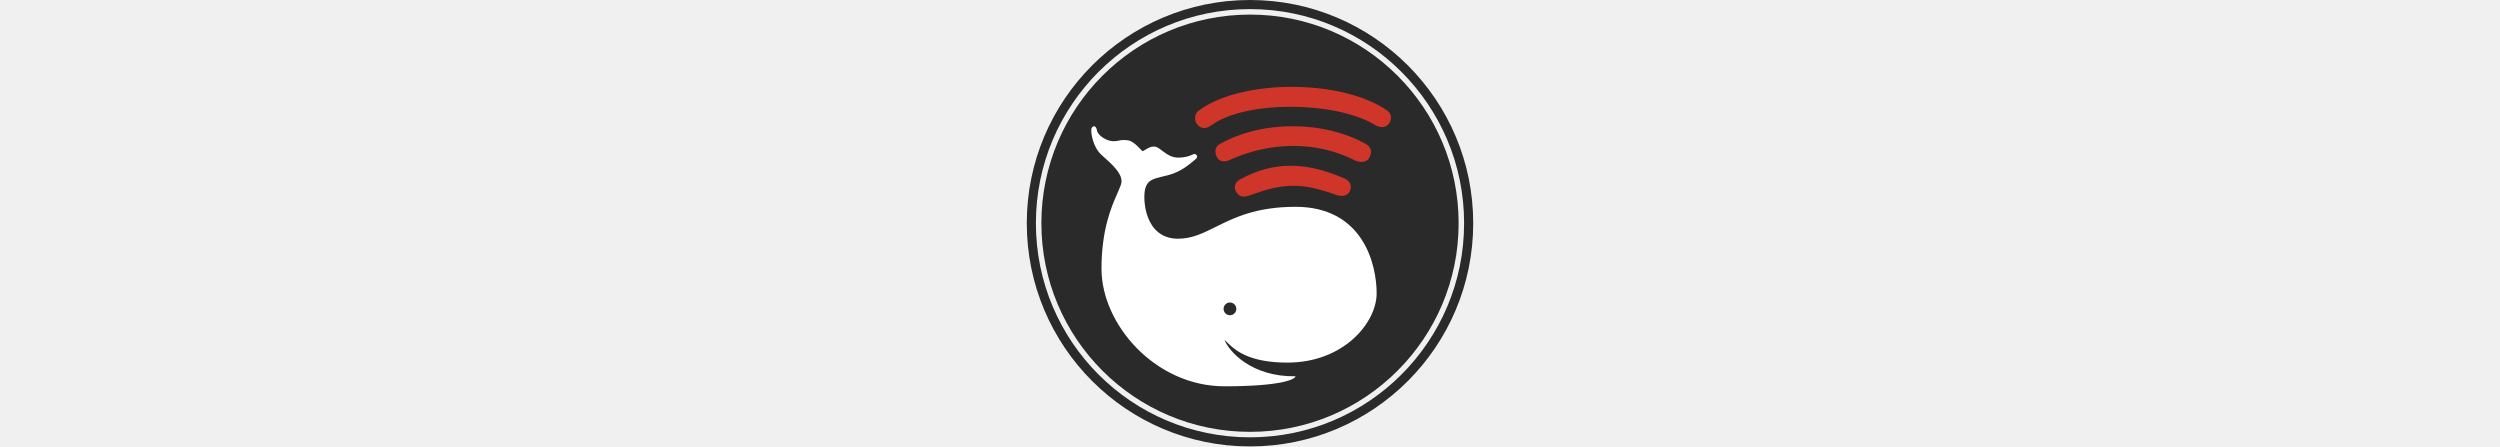
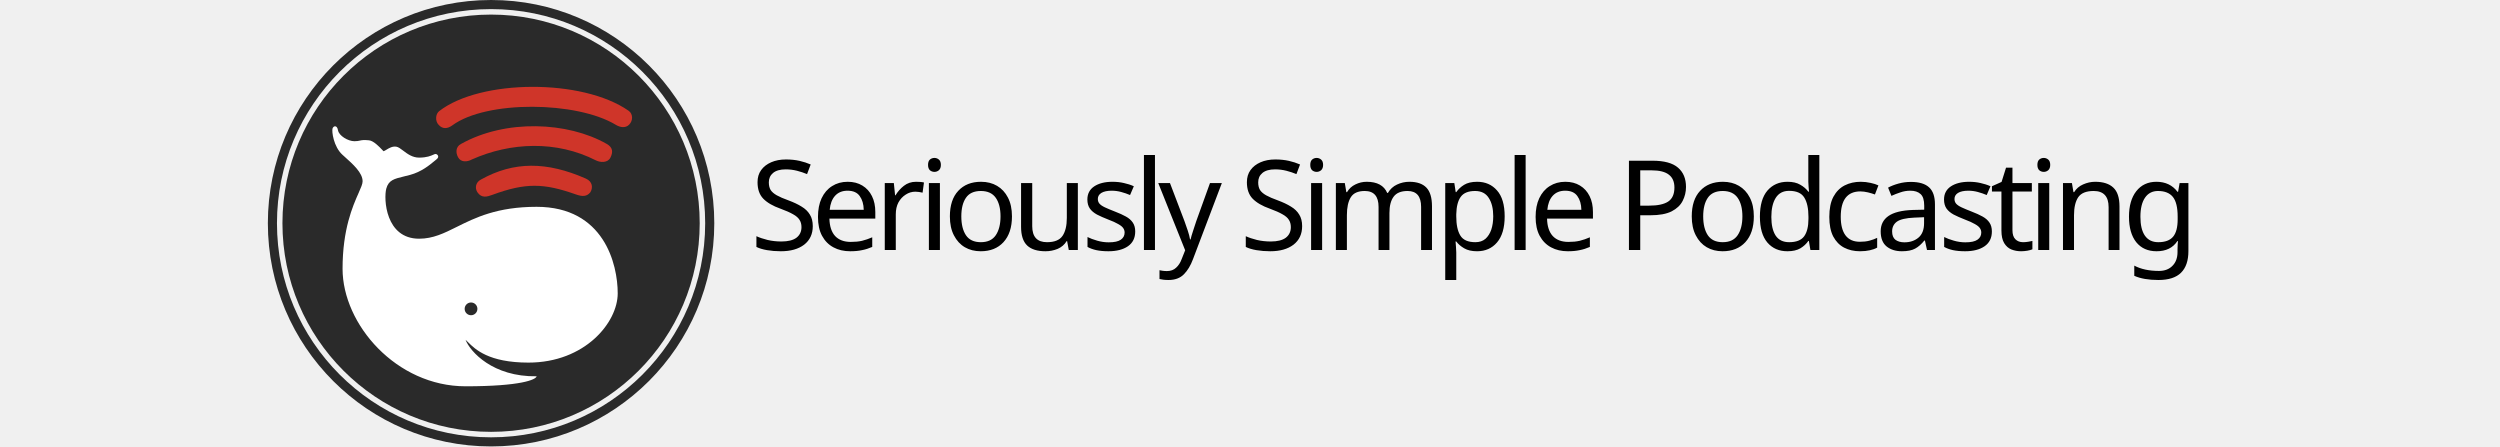
<svg xmlns="http://www.w3.org/2000/svg" width="280" height="50" viewBox="0 0 280 50">
-   <path id="Path" fill="#2a2a2a" stroke="none" d="M 163.367 25 C 163.367 37.905 152.905 48.367 140 48.367 C 127.095 48.367 116.633 37.905 116.633 25 C 116.633 12.095 127.095 1.633 140 1.633 C 152.905 1.633 163.367 12.095 163.367 25 Z" />
-   <path id="path1" fill="#2a2a2a" fill-rule="evenodd" stroke="none" d="M 140 50 C 153.807 50 165 38.807 165 25 C 165 11.193 153.807 0 140 0 C 126.193 0 115 11.193 115 25 C 115 38.807 126.193 50 140 50 Z M 140 48.98 C 153.243 48.98 163.98 38.243 163.98 25 C 163.98 11.756 153.243 1.02 140 1.02 C 126.756 1.02 116.02 11.756 116.02 25 C 116.02 38.243 126.756 48.98 140 48.98 Z" />
-   <path id="path2" fill="#ffffff" fill-rule="evenodd" stroke="none" d="M 128.282 16.767 C 128.577 16.588 128.957 16.357 129.388 16.429 C 129.623 16.468 129.874 16.658 130.162 16.877 C 130.625 17.228 131.185 17.653 131.939 17.653 C 132.808 17.653 133.266 17.447 133.532 17.328 C 133.64 17.279 133.716 17.245 133.776 17.245 C 133.98 17.245 134.286 17.551 133.878 17.857 C 133.81 17.908 133.726 17.977 133.626 18.061 C 133.119 18.483 132.197 19.251 130.918 19.592 C 130.675 19.657 130.45 19.711 130.243 19.761 C 129.141 20.028 128.523 20.178 128.265 21.122 C 127.959 22.245 128.163 26.735 131.939 26.735 C 133.503 26.735 134.734 26.122 136.176 25.404 C 138.216 24.389 140.679 23.163 145.102 23.163 C 152.653 23.163 154.184 29.592 154.184 32.857 C 154.184 36.122 150.51 40.612 144.184 40.612 C 139.733 40.612 138.218 39.113 137.431 38.335 C 137.323 38.228 137.229 38.135 137.143 38.061 C 137.653 39.388 140.204 42.224 145.102 42.143 C 145.034 42.517 143.347 43.265 137.143 43.265 C 129.388 43.265 123.367 36.327 123.367 30.102 C 123.367 25.671 124.505 23.102 125.16 21.621 C 125.426 21.021 125.612 20.6 125.612 20.306 C 125.612 19.356 124.55 18.405 123.579 17.537 C 123.508 17.473 123.437 17.41 123.367 17.347 C 122.347 16.429 122.143 14.694 122.245 14.388 C 122.347 14.082 122.755 13.98 122.857 14.592 C 122.959 15.204 123.98 15.816 124.694 15.816 C 124.986 15.816 125.142 15.782 125.294 15.749 C 125.513 15.701 125.724 15.654 126.327 15.714 C 126.836 15.765 127.453 16.411 127.809 16.784 C 127.867 16.844 127.917 16.897 127.959 16.939 C 128.05 16.909 128.159 16.842 128.282 16.767 Z M 137.755 35.306 C 138.15 35.306 138.469 34.986 138.469 34.592 C 138.469 34.197 138.15 33.878 137.755 33.878 C 137.361 33.878 137.041 34.197 137.041 34.592 C 137.041 34.986 137.361 35.306 137.755 35.306 Z" />
-   <path id="path3" fill="#cf3529" stroke="none" d="M 134.184 12.449 C 133.776 12.766 133.714 13.573 134.133 13.985 C 134.553 14.461 135.102 14.452 135.669 14.035 C 139.49 11.224 149.592 11.327 153.98 13.985 C 154.477 14.286 155.07 14.359 155.451 13.972 C 155.451 13.972 155.451 13.972 155.482 13.939 C 155.894 13.52 155.918 12.763 155.405 12.405 C 150.204 8.776 138.776 8.878 134.184 12.449 Z" />
-   <path id="path4" fill="#cf3529" stroke="none" d="M 136.633 16.122 C 136.02 16.429 136.02 17.143 136.327 17.653 C 136.633 18.163 137.277 18.174 137.857 17.857 C 142.175 15.929 147.317 15.71 151.735 17.959 C 152.228 18.21 153.061 18.265 153.367 17.653 C 153.66 17.069 153.673 16.531 152.959 16.122 C 148.583 13.622 141.62 13.331 136.633 16.122 Z" />
-   <path id="path5" fill="#cf3529" stroke="none" d="M 138.878 20.102 C 138.265 20.408 138.163 21.071 138.469 21.531 C 138.946 22.245 139.592 22.025 140.142 21.823 C 143.878 20.446 145.918 20.51 149.49 21.772 C 150.214 22.028 150.714 22.041 151.122 21.531 C 151.429 21.02 151.367 20.332 150.612 20 C 146.228 18.073 142.551 18.061 138.878 20.102 Z" />
+   <path id="Path" fill="#2a2a2a" stroke="none" d="M 78.367 25 C 78.367 37.905 67.905 48.367 55 48.367 C 42.095 48.367 31.633 37.905 31.633 25 C 31.633 12.095 42.095 1.633 55 1.633 C 67.905 1.633 78.367 12.095 78.367 25 Z" />
+   <path id="path1" fill="#2a2a2a" fill-rule="evenodd" stroke="none" d="M 55 50 C 68.807 50 80 38.807 80 25 C 80 11.193 68.807 0 55 0 C 41.193 0 30 11.193 30 25 C 30 38.807 41.193 50 55 50 Z M 55 48.98 C 68.243 48.98 78.98 38.243 78.98 25 C 78.98 11.756 68.243 1.02 55 1.02 C 41.756 1.02 31.02 11.756 31.02 25 C 31.02 38.243 41.756 48.98 55 48.98 Z" />
+   <path id="path2" fill="#ffffff" fill-rule="evenodd" stroke="none" d="M 43.282 16.767 C 43.577 16.588 43.957 16.357 44.388 16.429 C 44.623 16.468 44.874 16.658 45.162 16.877 C 45.625 17.228 46.185 17.653 46.939 17.653 C 47.808 17.653 48.266 17.447 48.532 17.328 C 48.64 17.279 48.716 17.245 48.776 17.245 C 48.98 17.245 49.286 17.551 48.878 17.857 C 48.81 17.908 48.726 17.977 48.626 18.061 C 48.119 18.483 47.197 19.251 45.918 19.592 C 45.675 19.657 45.45 19.711 45.243 19.761 C 44.141 20.028 43.523 20.178 43.265 21.122 C 42.959 22.245 43.163 26.735 46.939 26.735 C 48.503 26.735 49.734 26.122 51.176 25.404 C 53.216 24.389 55.679 23.163 60.102 23.163 C 67.653 23.163 69.184 29.592 69.184 32.857 C 69.184 36.122 65.51 40.612 59.184 40.612 C 54.733 40.612 53.218 39.113 52.431 38.335 C 52.323 38.228 52.229 38.135 52.143 38.061 C 52.653 39.388 55.204 42.224 60.102 42.143 C 60.034 42.517 58.347 43.265 52.143 43.265 C 44.388 43.265 38.367 36.327 38.367 30.102 C 38.367 25.671 39.505 23.102 40.16 21.621 C 40.426 21.021 40.612 20.6 40.612 20.306 C 40.612 19.356 39.55 18.405 38.579 17.537 C 38.508 17.473 38.437 17.41 38.367 17.347 C 37.347 16.429 37.143 14.694 37.245 14.388 C 37.347 14.082 37.755 13.98 37.857 14.592 C 37.959 15.204 38.98 15.816 39.694 15.816 C 39.986 15.816 40.142 15.782 40.294 15.749 C 40.513 15.701 40.724 15.654 41.327 15.714 C 41.836 15.765 42.453 16.411 42.809 16.784 C 42.867 16.844 42.917 16.897 42.959 16.939 C 43.05 16.909 43.159 16.842 43.282 16.767 Z M 52.755 35.306 C 53.15 35.306 53.469 34.986 53.469 34.592 C 53.469 34.197 53.15 33.878 52.755 33.878 C 52.361 33.878 52.041 34.197 52.041 34.592 C 52.041 34.986 52.361 35.306 52.755 35.306 Z" />
+   <path id="path3" fill="#cf3529" stroke="none" d="M 49.184 12.449 C 48.776 12.766 48.714 13.573 49.133 13.985 C 49.553 14.461 50.102 14.452 50.669 14.035 C 54.49 11.224 64.592 11.327 68.98 13.985 C 69.477 14.286 70.07 14.359 70.451 13.972 C 70.451 13.972 70.451 13.972 70.482 13.939 C 70.894 13.52 70.918 12.763 70.405 12.405 C 65.204 8.776 53.776 8.878 49.184 12.449 Z" />
+   <path id="path4" fill="#cf3529" stroke="none" d="M 51.633 16.122 C 51.02 16.429 51.02 17.143 51.327 17.653 C 51.633 18.163 52.277 18.174 52.857 17.857 C 57.175 15.929 62.317 15.71 66.735 17.959 C 67.228 18.21 68.061 18.265 68.367 17.653 C 68.66 17.069 68.673 16.531 67.959 16.122 C 63.583 13.622 56.62 13.331 51.633 16.122 Z" />
+   <path id="path5" fill="#cf3529" stroke="none" d="M 53.878 20.102 C 53.265 20.408 53.163 21.071 53.469 21.531 C 53.946 22.245 54.592 22.025 55.142 21.823 C 58.878 20.446 60.918 20.51 64.49 21.772 C 65.214 22.028 65.714 22.041 66.122 21.531 C 66.429 21.02 66.367 20.332 65.612 20 C 61.228 18.073 57.551 18.061 53.878 20.102 Z" />
+   <text id="Seriously-Simple-Podcasting" xml:space="preserve" x="84" y="28" font-family="Kanit" font-size="14" fill="#000000" letter-spacing="-0.84">Seriously Simple Podcasting</text>
</svg>
